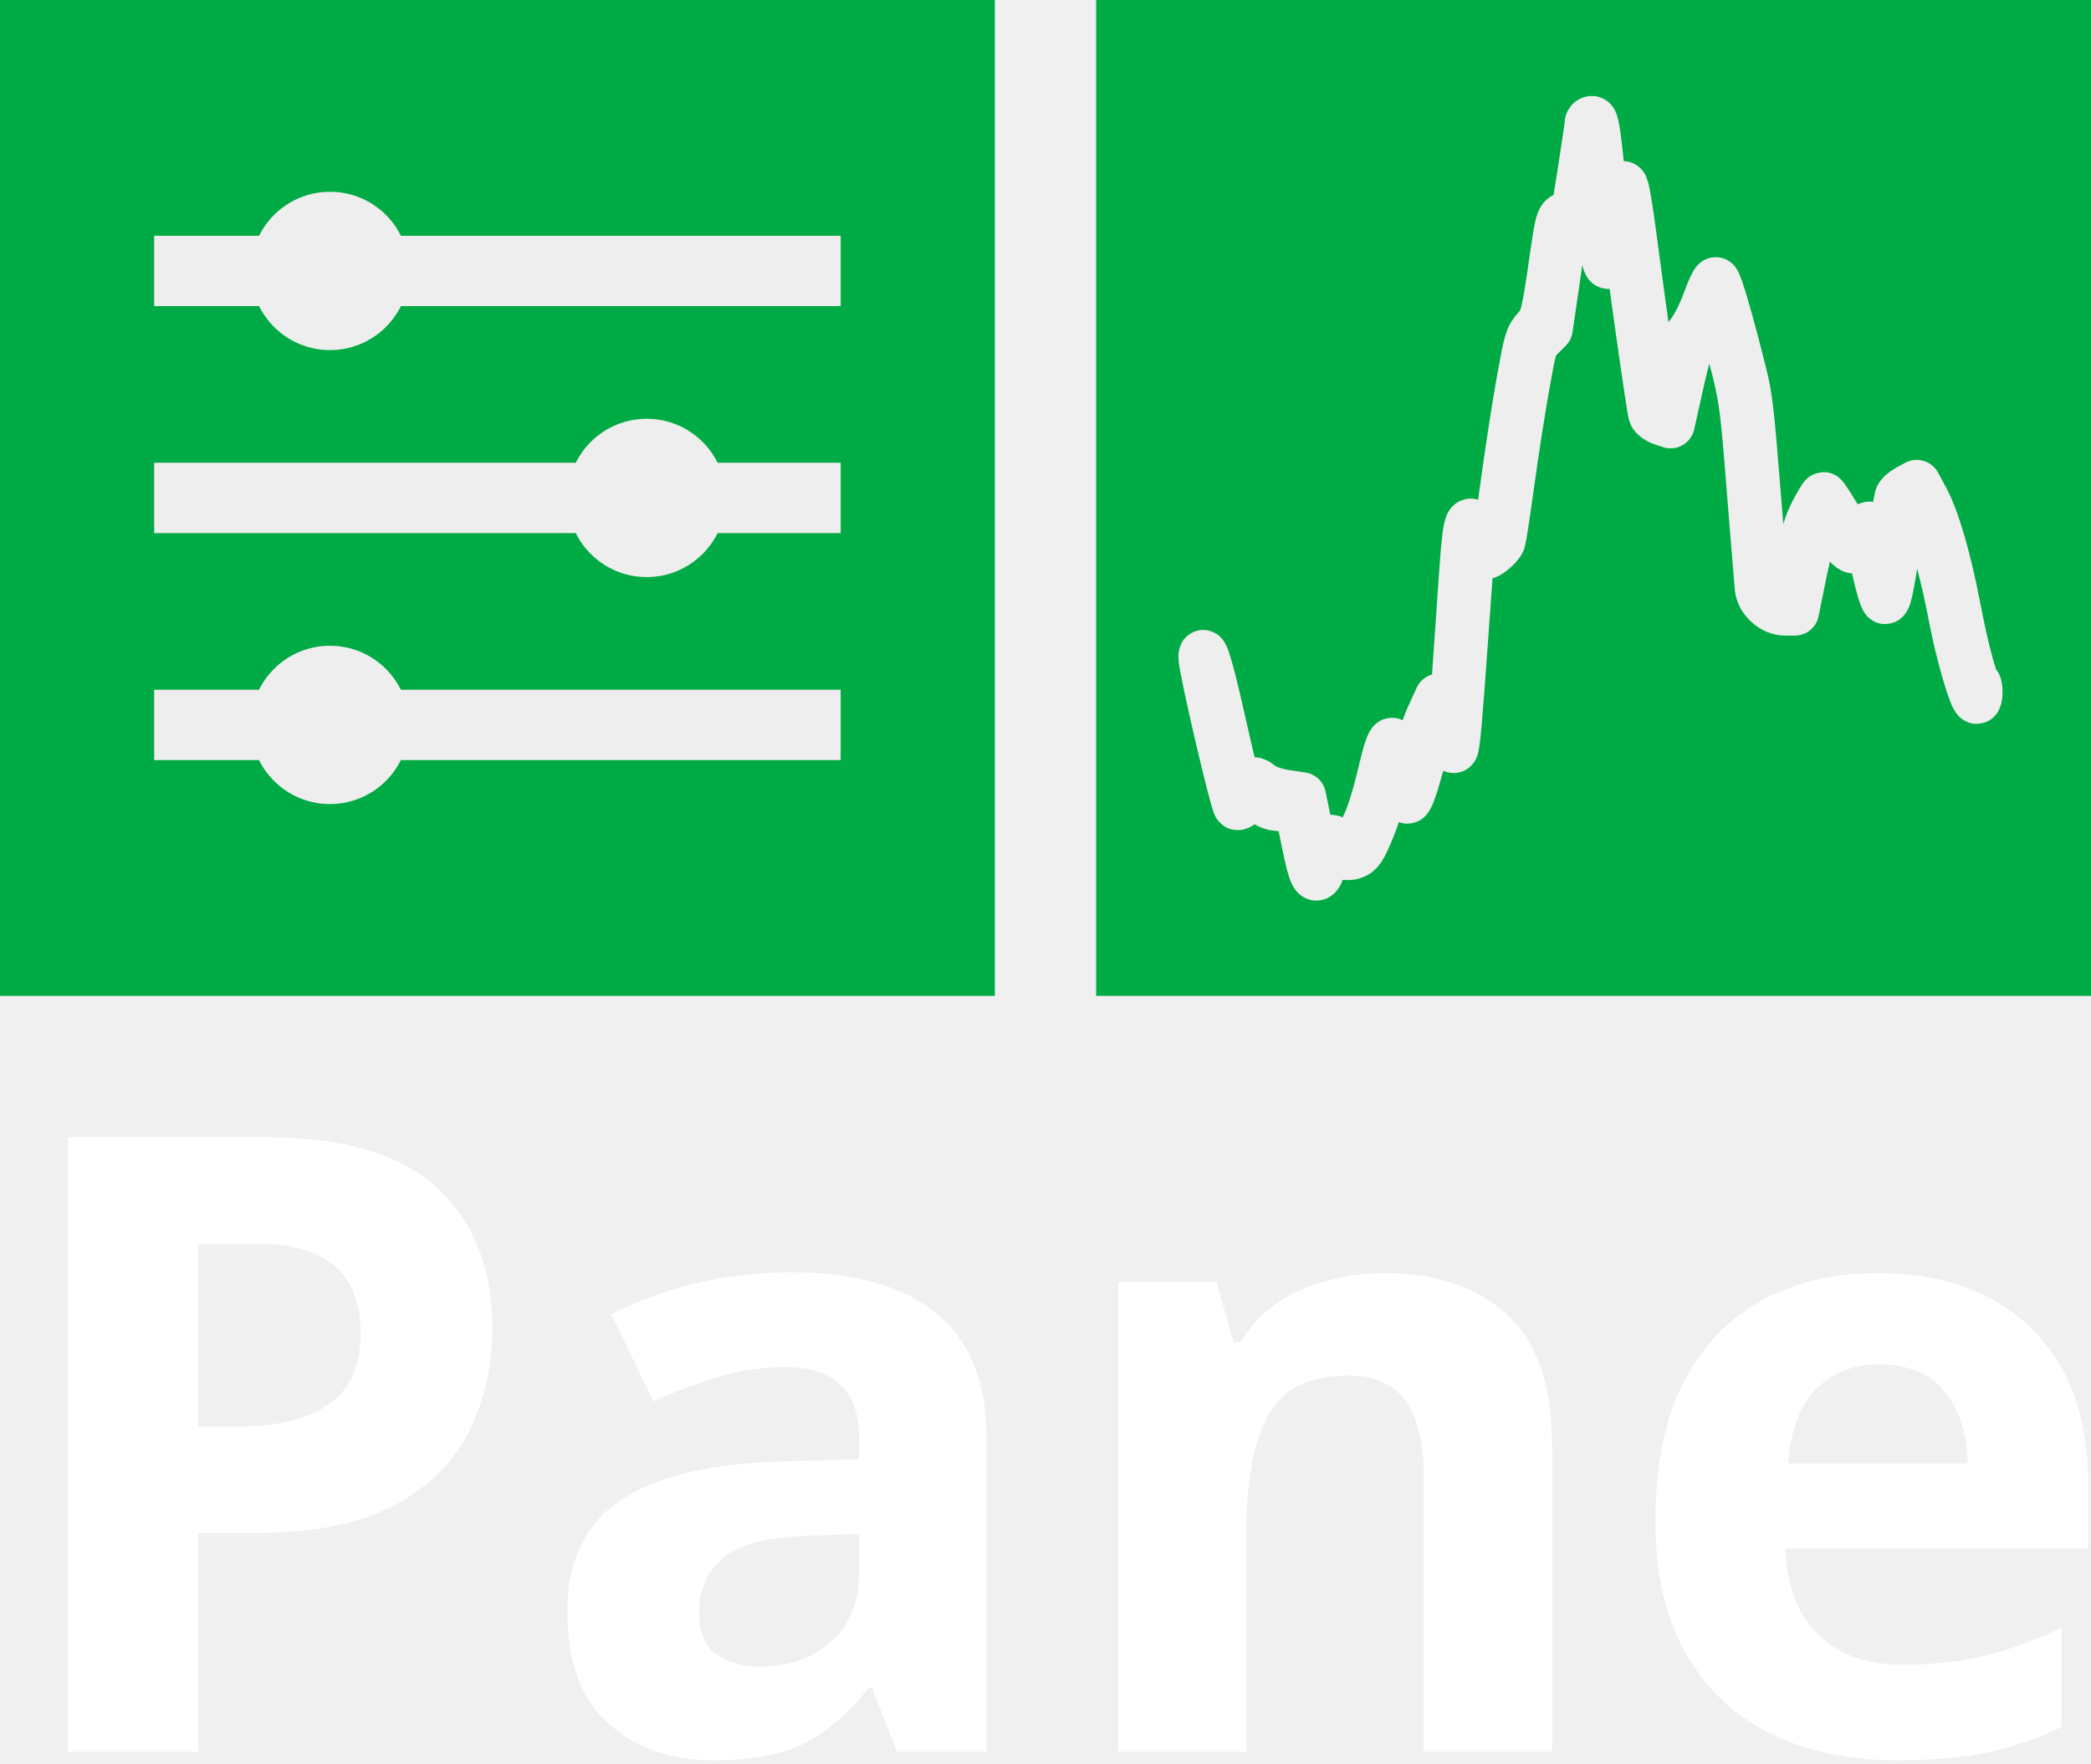
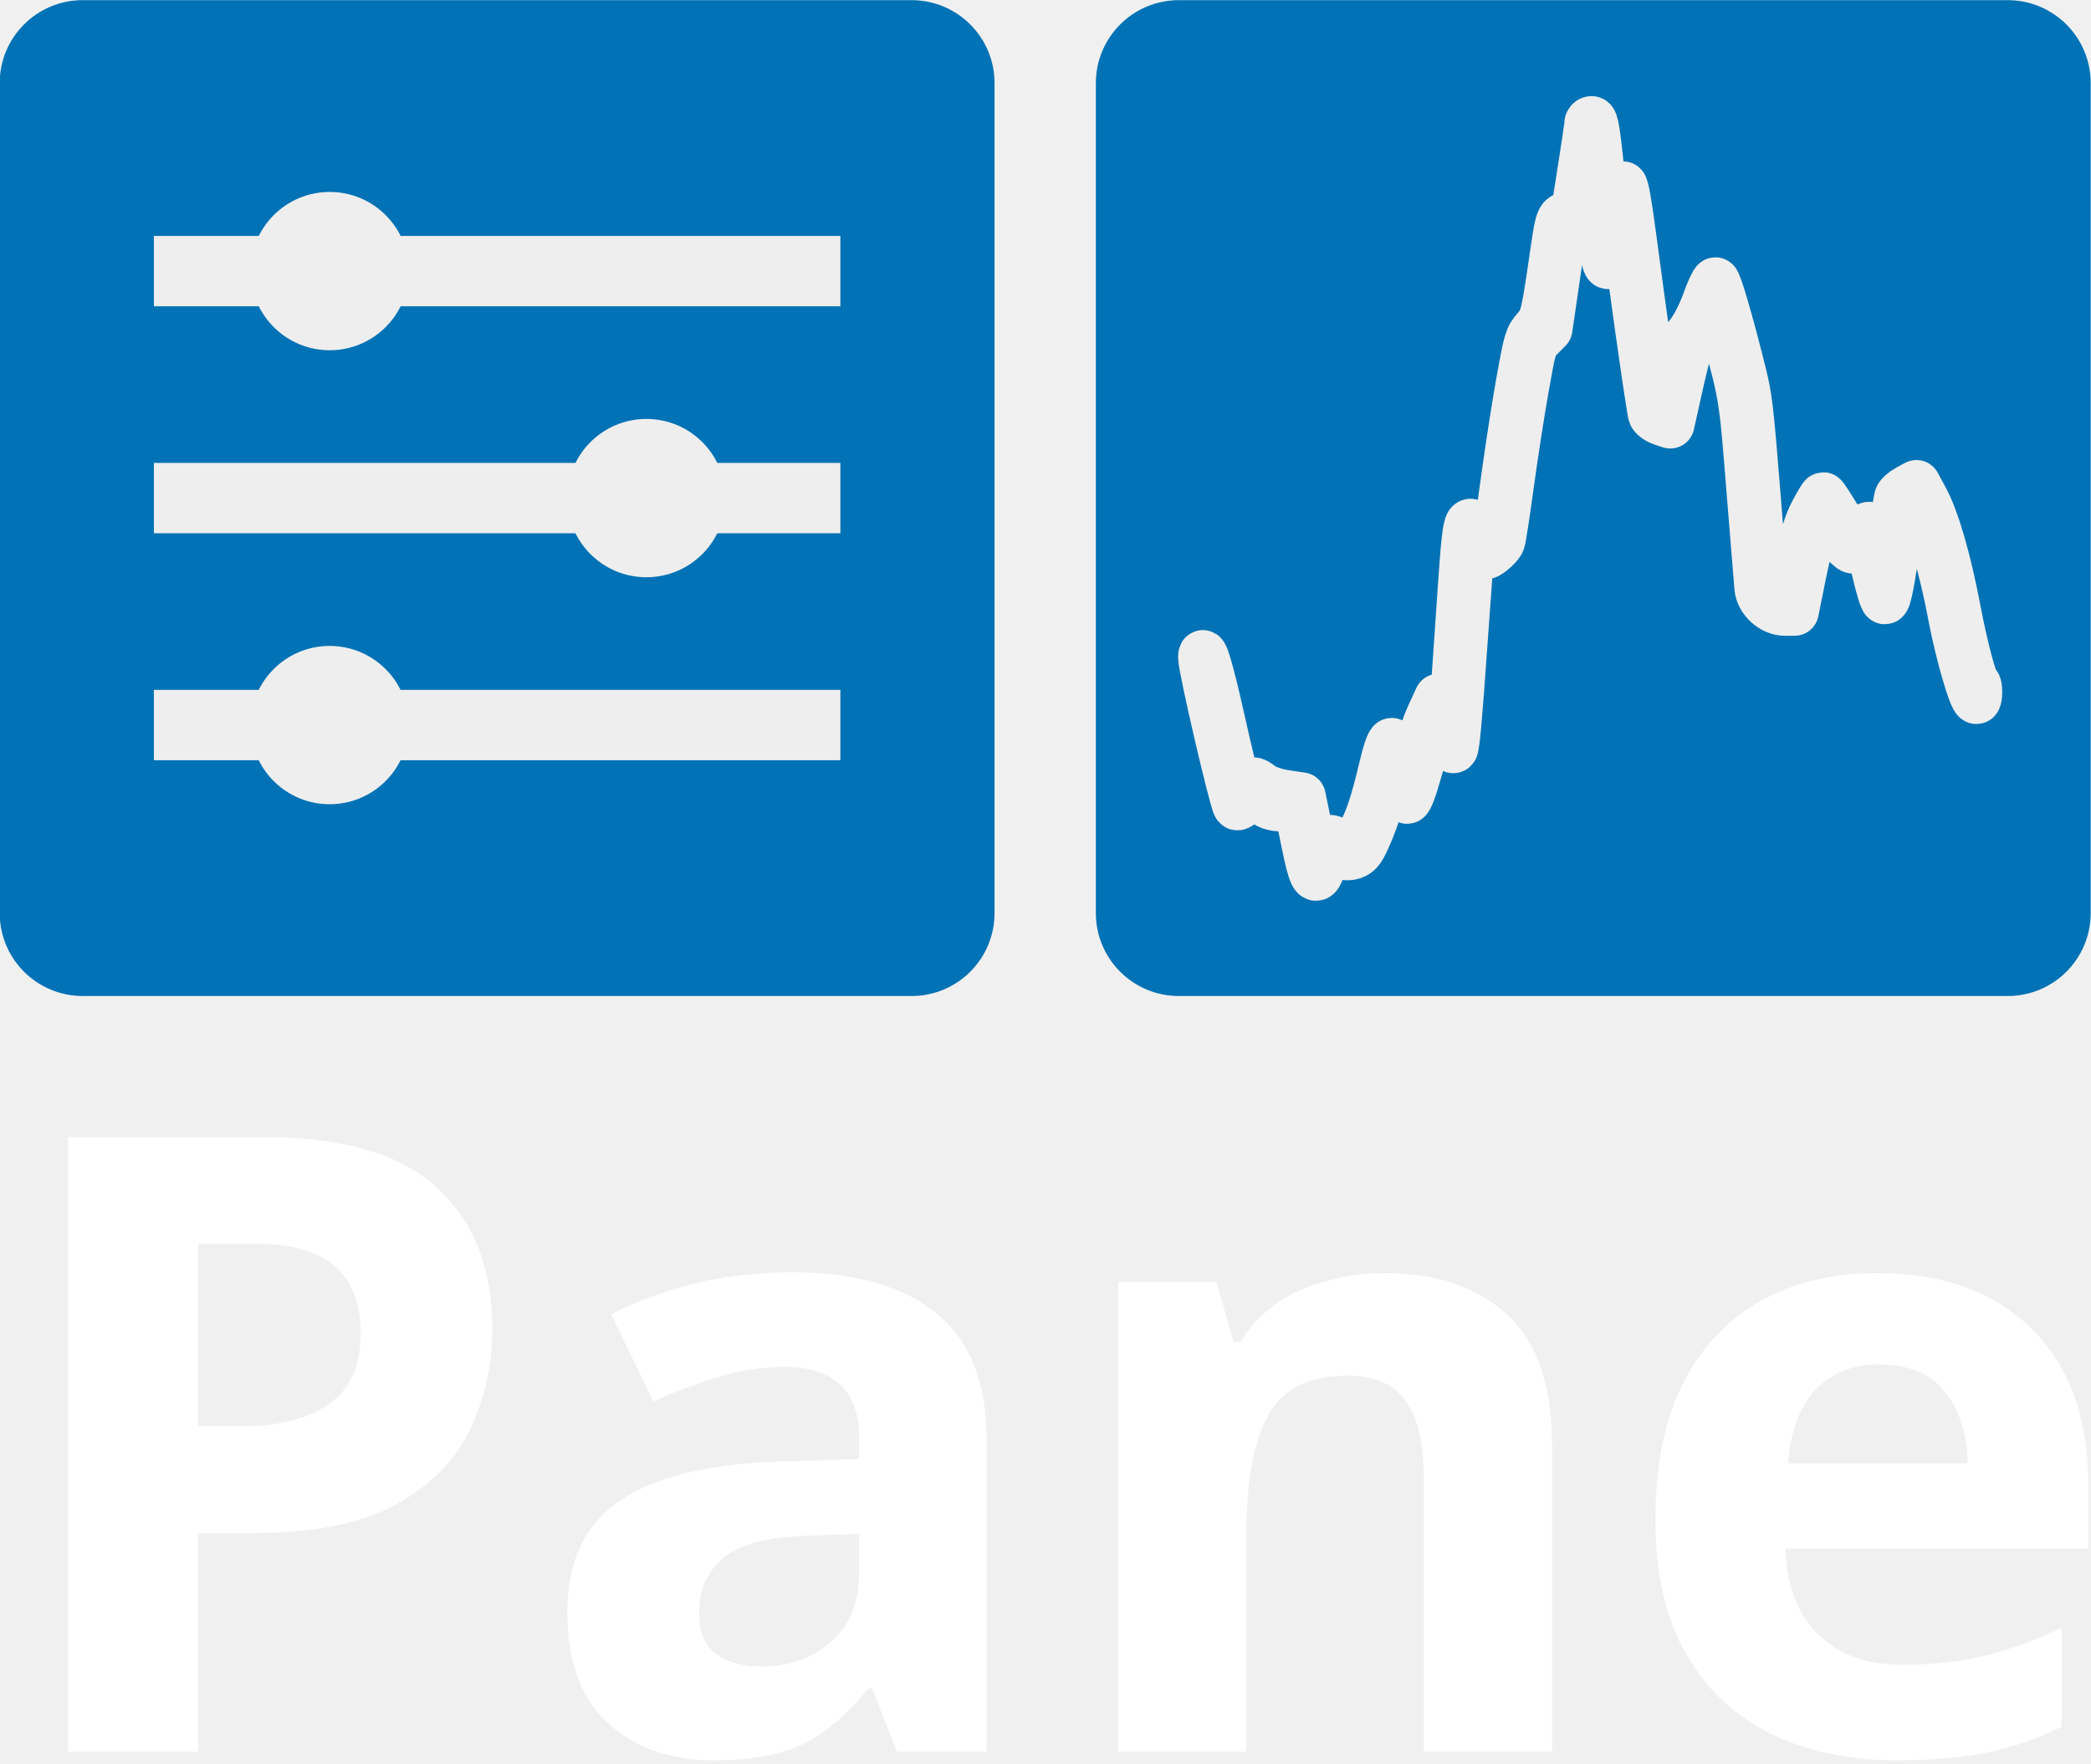
<svg xmlns="http://www.w3.org/2000/svg" version="1.1" id="svg5703" viewBox="0 0 475.507 401.088" height="113.196mm" width="134.199mm">
  <defs id="defs5705">
    <clipPath clipPathUnits="userSpaceOnUse" id="clipPath4197-5">
      <path d="m 23.236,72 548.527,0 0,324.764 -548.527,0 0,-324.764 z" id="path4199-2" />
    </clipPath>
    <clipPath clipPathUnits="userSpaceOnUse" id="clipPath4197-5-7">
      <path d="m 23.236,72 548.527,0 0,324.764 -548.527,0 0,-324.764 z" id="path4199-2-8" />
    </clipPath>
  </defs>
-   <g transform="translate(-127.9608,-80.38989)" id="layer1">
-     <g style="fill:#ffffff;fill-opacity:1" transform="matrix(1.125,0,0,-1.125,44.8227,687.987)" id="g4193-6">
-       <g style="fill:#ffffff;fill-opacity:1" clip-path="url(#clipPath4197-5)" id="g4195-5">
-         <g style="fill:#ffffff;fill-opacity:1" transform="translate(72,186)" id="g4201-7">
-           <text id="text4203-8" style="font-variant:normal;font-weight:bold;font-size:174px;font-family:Ubuntu;-inkscape-font-specification:Ubuntu-Bold;writing-mode:lr-tb;fill:#ffffff;fill-opacity:1;fill-rule:nonzero;stroke:none" transform="scale(1,-1)">
-             <tspan id="tspan4205-9" y="0" x="0 96.396 180.438 270.744 360.18">Panel</tspan>
-           </text>
-         </g>
+   <g style="fill:#ffffff;fill-opacity:1" transform="matrix(1.125,0,0,-1.125,-83.13812,607.5971)" id="g4193-6">
+     <g style="fill:#ffffff;fill-opacity:1" clip-path="url(#clipPath4197-5)" id="g4195-5">
+       <g style="fill:#ffffff;fill-opacity:1" transform="translate(72,186)" id="g4201-7">
+         <text id="text4203-8" style="font-variant:normal;font-weight:bold;font-size:174px;font-family:Ubuntu;-inkscape-font-specification:Ubuntu-Bold;writing-mode:lr-tb;fill:#ffffff;fill-opacity:1;fill-rule:nonzero;stroke:none" transform="scale(1,-1)">
+           <tspan id="tspan4205-9" y="0" x="0 96.396 180.438 270.744 360.18" style="fill:#ffffff">Panel</tspan>
+         </text>
      </g>
    </g>
-     <g transform="matrix(2,0,0,2,2885.843,-2197.143)" id="g5614">
-       <rect style="opacity:1;fill:#00aa44;fill-opacity:1;stroke:none;stroke-width:4;stroke-miterlimit:1;stroke-dasharray:none" id="rect4136-8-8-1" width="113.117" height="113.231" x="-1378.941" y="1138.766" />
-       <g id="g5603">
-         <g id="g5591">
-           <rect style="opacity:1;fill:#eeeeee;fill-opacity:1;stroke:none;stroke-width:4;stroke-miterlimit:1;stroke-dasharray:none" id="rect4327-3-71" width="78.055" height="8" x="-1361.41" y="1165.573" />
-           <circle style="opacity:1;fill:#eeeeee;fill-opacity:1;stroke:none;stroke-width:4;stroke-miterlimit:1;stroke-dasharray:none" id="path4355-79-2" cx="-1341.419" cy="1169.573" r="9" />
-         </g>
-         <g id="g5595">
-           <rect style="opacity:1;fill:#eeeeee;fill-opacity:1;stroke:none;stroke-width:4;stroke-miterlimit:1;stroke-dasharray:none" id="rect4327-5-1-0" width="78.055" height="8" x="-1361.41" y="1191.382" />
-           <circle style="opacity:1;fill:#eeeeee;fill-opacity:1;stroke:none;stroke-width:4;stroke-miterlimit:1;stroke-dasharray:none" id="path4355-7-3-7" cx="-1305.411" cy="1195.382" r="9" />
-         </g>
-         <g id="g5599">
-           <rect style="opacity:1;fill:#eeeeee;fill-opacity:1;stroke:none;stroke-width:1;stroke-miterlimit:4;stroke-dasharray:none" id="rect4327-54-6-2" width="78.055" height="8" x="-1361.41" y="1217.19" />
-           <circle style="opacity:1;fill:#eeeeee;fill-opacity:1;stroke:none;stroke-width:4;stroke-miterlimit:1;stroke-dasharray:none" id="path4355-3-9-8" cx="-1341.427" cy="1221.19" r="9" />
-         </g>
+   </g>
+   <g id="g5614" transform="matrix(2,0,0,2,2757.815,-2277.497)">
+     <rect y="1138.766" x="-1378.941" height="113.231" width="113.117" id="rect4136-8-8-1" style="opacity:1;fill:#0072b5;fill-opacity:1;stroke:none;stroke-width:4;stroke-miterlimit:1;stroke-dasharray:none" ry="9.433" />
+     <g id="g5603">
+       <g id="g5591">
+         <rect y="1165.573" x="-1361.41" height="8" width="78.055" id="rect4327-3-71" style="opacity:1;fill:#eeeeee;fill-opacity:1;stroke:none;stroke-width:4;stroke-miterlimit:1;stroke-dasharray:none" />
+         <circle r="9" cy="1169.573" cx="-1341.419" id="path4355-79-2" style="opacity:1;fill:#eeeeee;fill-opacity:1;stroke:none;stroke-width:4;stroke-miterlimit:1;stroke-dasharray:none" />
+       </g>
+       <g id="g5595">
+         <rect y="1191.382" x="-1361.41" height="8" width="78.055" id="rect4327-5-1-0" style="opacity:1;fill:#eeeeee;fill-opacity:1;stroke:none;stroke-width:4;stroke-miterlimit:1;stroke-dasharray:none" />
+         <circle r="9" cy="1195.382" cx="-1305.411" id="path4355-7-3-7" style="opacity:1;fill:#eeeeee;fill-opacity:1;stroke:none;stroke-width:4;stroke-miterlimit:1;stroke-dasharray:none" />
+       </g>
+       <g id="g5599">
+         <rect y="1217.19" x="-1361.41" height="8" width="78.055" id="rect4327-54-6-2" style="opacity:1;fill:#eeeeee;fill-opacity:1;stroke:none;stroke-width:1;stroke-miterlimit:4;stroke-dasharray:none" />
+         <circle r="9" cy="1221.19" cx="-1341.427" id="path4355-3-9-8" style="opacity:1;fill:#eeeeee;fill-opacity:1;stroke:none;stroke-width:4;stroke-miterlimit:1;stroke-dasharray:none" />
      </g>
    </g>
-     <rect transform="scale(1,-1)" y="-306.851" x="377.235" height="226.461" width="226.233" id="rect4136-8-3-0-1" style="opacity:1;fill:#00aa44;fill-opacity:1;stroke:none;stroke-width:4;stroke-miterlimit:1;stroke-dasharray:none" />
-     <path id="path4800-0" d="m 424.833,271.797 -1.593,-7.855 -3.277,0 c -2.502,0 -3.72,-0.441 -5.155,-1.866 l -1.879,-1.866 -1.641,1.956 c -0.903,1.075 -1.807,1.725 -2.01,1.444 -0.828,-1.15 -7.846,-31.35 -7.846,-33.765 0,-2.814 1.706,2.94 4.241,14.301 1.519,6.808 3.092,13.339 3.497,14.514 l 0.735,2.135 1.56,-1.58 c 1.446,-1.465 1.683,-1.481 3.244,-0.219 0.926,0.749 3.398,1.618 5.493,1.93 l 3.81,0.569 1.508,7.334 c 0.83,4.033 1.643,7.334 1.807,7.334 0.164,0 0.856,-1.216 1.539,-2.701 1.231,-2.681 1.257,-2.693 3.323,-1.655 4.246,2.134 6.885,-2.14 10.28,-16.652 0.868,-3.709 1.659,-6.047 2.047,-6.044 0.348,0 1.244,2.161 1.992,4.796 0.748,2.635 1.451,4.793 1.562,4.796 0.112,0 0.932,-2.647 1.824,-5.887 0.892,-3.241 2.433,-7.659 3.424,-9.819 l 1.803,-3.928 1.48,3.825 c 1.263,3.264 1.51,3.584 1.688,2.182 0.116,-0.903 0.876,-11.56 1.694,-23.68 1.65,-24.463 1.606,-24.253 4.172,-19.857 1.558,2.669 2.871,2.683 4.397,0.048 0.046,-0.084 0.866,-5.823 1.817,-12.756 0.951,-6.933 2.507,-16.892 3.457,-22.133 1.653,-9.12 1.803,-9.615 3.495,-11.546 1.9,-2.168 2.08,-2.919 4.16,-17.329 1.114,-7.717 1.33,-8.292 3.117,-8.292 l 1.466,0 1.595,-10.094 c 0.877,-5.551 1.595,-10.461 1.595,-10.91 0,-0.449 0.328,-0.817 0.729,-0.817 0.62,0 0.945,2.03 2.167,13.529 0.791,7.441 1.556,13.526 1.7,13.524 0.142,0 0.816,-2.752 1.493,-6.11 0.677,-3.358 1.476,-6.105 1.774,-6.105 0.361,0 1.088,4.141 2.181,12.437 0.902,6.841 2.45,18.196 3.441,25.234 1.764,12.527 1.827,12.805 2.999,13.206 0.658,0.225 1.346,0.212 1.529,-0.03 0.182,-0.242 1.015,-3.733 1.851,-7.758 1.346,-6.481 1.73,-7.584 3.36,-9.64 1.013,-1.276 2.592,-4.415 3.51,-6.975 0.919,-2.56 1.883,-4.654 2.143,-4.654 0.482,0 3.213,9.375 6.014,20.636 1.44,5.789 1.672,7.753 3.261,27.493 l 1.711,21.259 1.344,1.526 c 0.739,0.839 2.148,1.526 3.132,1.527 l 1.789,0 1.676,-8.332 c 1.336,-6.644 2.048,-9.032 3.511,-11.783 1.009,-1.898 1.941,-3.45 2.071,-3.45 0.128,0 1.264,1.699 2.52,3.776 3.46,5.721 4.311,6.314 6.128,4.267 0.825,-0.93 1.724,-1.511 1.999,-1.292 0.275,0.219 1.127,3.195 1.893,6.614 l 1.394,6.216 1.441,-9.195 c 0.792,-5.057 1.557,-9.619 1.7,-10.138 0.142,-0.519 1.129,-1.413 2.192,-1.986 l 1.932,-1.041 1.805,3.322 c 2.458,4.524 5.148,13.763 7.297,25.063 1.708,8.984 3.895,17.162 4.588,17.162 0.176,0 0.323,0.785 0.323,1.746 0,0.96 -0.164,1.745 -0.366,1.745 -0.833,0 -3.925,-10.656 -5.45,-18.78 -1.989,-10.597 -4.945,-21.033 -7.019,-24.775 -1.451,-2.618 -1.623,-2.719 -3.033,-1.772 -1.413,0.951 -1.542,1.342 -2.382,7.238 -1.616,11.346 -2.393,15.396 -2.953,15.396 -0.303,0 -1.262,-3.176 -2.131,-7.057 -1.272,-5.685 -1.708,-6.938 -2.239,-6.439 -2.651,2.489 -2.711,2.501 -4.365,0.826 -0.898,-0.909 -2.354,-2.944 -3.237,-4.52 -0.883,-1.577 -1.78,-2.869 -1.994,-2.871 -1.1,-0.02 -3.246,6.273 -4.837,14.171 l -1.715,8.509 -2.229,0 c -2.831,0 -5.686,-2.591 -5.964,-5.412 -0.108,-1.104 -0.917,-11.04 -1.797,-22.081 -1.731,-21.719 -1.658,-21.267 -5.956,-36.875 -1.09,-3.96 -2.078,-7.2 -2.194,-7.201 -0.118,-8e-4 -0.857,1.9 -1.647,4.225 -0.85,2.502 -2.085,4.885 -3.028,5.84 -1.42,1.438 -1.803,2.552 -3.526,10.266 l -1.933,8.652 -1.822,-0.595 c -1.002,-0.327 -2.026,-1.056 -2.276,-1.619 -0.381,-0.859 -5.365,-36.039 -6.173,-43.573 -0.14,-1.32 -0.423,-2.4 -0.626,-2.4 -0.204,0 -0.913,2.765 -1.577,6.146 -1.763,8.964 -2.139,8.25 -3.79,-7.191 -0.753,-7.046 -1.482,-13.058 -1.621,-13.358 -0.136,-0.3 -0.727,2.719 -1.307,6.71 -1.473,10.117 -1.822,11.184 -3.669,11.184 l -1.519,0 -1.678,11.492 -1.679,11.493 -1.811,1.818 c -1.79,1.797 -1.831,1.934 -3.585,11.855 -0.976,5.521 -2.496,15.34 -3.378,21.82 -0.882,6.481 -1.772,12.245 -1.977,12.81 -0.204,0.565 -1.132,1.609 -2.06,2.319 -1.626,1.244 -1.74,1.212 -3.115,-0.887 -0.785,-1.198 -1.51,-1.993 -1.61,-1.767 -0.1,0.226 -0.911,10.91 -1.8,23.742 -1.149,16.568 -1.775,23.466 -2.16,23.798 -0.317,0.273 -0.97,-0.747 -1.57,-2.446 -0.564,-1.603 -1.247,-3.527 -1.516,-4.276 -0.428,-1.191 -0.681,-0.888 -2.027,2.428 -0.846,2.084 -2.283,6.502 -3.194,9.819 -0.965,3.513 -1.924,6.03 -2.297,6.03 -0.36,0 -1.207,-2.101 -1.936,-4.8 -0.712,-2.64 -1.389,-4.797 -1.505,-4.793 -0.116,0 -0.821,2.597 -1.569,5.763 -0.748,3.166 -2.322,8.043 -3.497,10.838 -1.826,4.343 -2.397,5.166 -3.922,5.662 -0.982,0.319 -2.451,0.168 -3.265,-0.338 -1.254,-0.778 -1.638,-0.664 -2.524,0.754 -0.575,0.919 -1.269,2.278 -1.543,3.021 -1.076,2.912 -1.796,1.545 -3.429,-6.505 z" style="fill-opacity:1;stroke:#eeeeee;stroke-width:11;stroke-linejoin:round;stroke-miterlimit:0;stroke-dasharray:none" />
  </g>
+   <rect style="fill:#0072b5;fill-opacity:1;stroke:none;stroke-width:4;stroke-miterlimit:1;stroke-dasharray:none" id="rect4136-8-3-0-1" width="226.233" height="226.461" x="249.206" y="-226.498" transform="scale(1,-1)" ry="18.866" />
+   <path style="fill-opacity:1;stroke:#eeeeee;stroke-width:11;stroke-linejoin:round;stroke-miterlimit:0;stroke-dasharray:none" d="m 296.805,191.444 -1.593,-7.855 h -3.277 c -2.502,0 -3.72,-0.441 -5.155,-1.866 l -1.879,-1.866 -1.641,1.956 c -0.903,1.075 -1.807,1.725 -2.01,1.444 -0.828,-1.15 -7.846,-31.35 -7.846,-33.765 0,-2.814 1.706,2.94 4.241,14.301 1.519,6.808 3.092,13.339 3.497,14.514 l 0.735,2.135 1.56,-1.58 c 1.446,-1.465 1.683,-1.481 3.244,-0.219 0.926,0.749 3.398,1.618 5.493,1.93 l 3.81,0.569 1.508,7.334 c 0.83,4.033 1.643,7.334 1.807,7.334 0.164,0 0.856,-1.216 1.539,-2.701 1.231,-2.681 1.257,-2.693 3.323,-1.655 4.246,2.134 6.885,-2.14 10.28,-16.652 0.868,-3.709 1.659,-6.047 2.047,-6.044 0.348,0 1.244,2.161 1.992,4.796 0.748,2.635 1.451,4.793 1.562,4.796 0.112,0 0.932,-2.647 1.824,-5.887 0.892,-3.241 2.433,-7.659 3.424,-9.819 l 1.803,-3.928 1.48,3.825 c 1.263,3.264 1.51,3.584 1.688,2.182 0.116,-0.903 0.876,-11.56 1.694,-23.68 1.65,-24.463 1.606,-24.253 4.172,-19.857 1.558,2.669 2.871,2.683 4.397,0.048 0.046,-0.084 0.866,-5.823 1.817,-12.756 0.951,-6.933 2.507,-16.892 3.457,-22.133 1.653,-9.12 1.803,-9.615 3.495,-11.546 1.9,-2.168 2.08,-2.919 4.16,-17.329 1.114,-7.717 1.33,-8.292 3.117,-8.292 h 1.466 l 1.595,-10.094 c 0.877,-5.551 1.595,-10.461 1.595,-10.91 0,-0.449 0.328,-0.817 0.729,-0.817 0.62,0 0.945,2.03 2.167,13.529 0.791,7.441 1.556,13.526 1.7,13.524 0.142,0 0.816,-2.752 1.493,-6.11 0.677,-3.358 1.476,-6.105 1.774,-6.105 0.361,0 1.088,4.141 2.181,12.437 0.902,6.841 2.45,18.196 3.441,25.234 1.764,12.527 1.827,12.805 2.999,13.206 0.658,0.225 1.346,0.212 1.529,-0.03 0.182,-0.242 1.015,-3.733 1.851,-7.758 1.346,-6.481 1.73,-7.584 3.36,-9.64 1.013,-1.276 2.592,-4.415 3.51,-6.975 0.919,-2.56 1.883,-4.654 2.143,-4.654 0.482,0 3.213,9.375 6.014,20.636 1.44,5.789 1.672,7.753 3.261,27.493 l 1.711,21.259 1.344,1.526 c 0.739,0.839 2.148,1.526 3.132,1.527 h 1.789 l 1.676,-8.332 c 1.336,-6.644 2.048,-9.032 3.511,-11.783 1.009,-1.898 1.941,-3.45 2.071,-3.45 0.128,0 1.264,1.699 2.52,3.776 3.46,5.721 4.311,6.314 6.128,4.267 0.825,-0.93 1.724,-1.511 1.999,-1.292 0.275,0.219 1.127,3.195 1.893,6.614 l 1.394,6.216 1.441,-9.195 c 0.792,-5.057 1.557,-9.619 1.7,-10.138 0.142,-0.519 1.129,-1.413 2.192,-1.986 l 1.932,-1.041 1.805,3.322 c 2.458,4.524 5.148,13.763 7.297,25.063 1.708,8.984 3.895,17.162 4.588,17.162 0.176,0 0.323,0.785 0.323,1.746 0,0.96 -0.164,1.745 -0.366,1.745 -0.833,0 -3.925,-10.656 -5.45,-18.78 -1.989,-10.597 -4.945,-21.033 -7.019,-24.775 -1.451,-2.618 -1.623,-2.719 -3.033,-1.772 -1.413,0.951 -1.542,1.342 -2.382,7.238 -1.616,11.346 -2.393,15.396 -2.953,15.396 -0.303,0 -1.262,-3.176 -2.131,-7.057 -1.272,-5.685 -1.708,-6.938 -2.239,-6.439 -2.651,2.489 -2.711,2.501 -4.365,0.826 -0.898,-0.909 -2.354,-2.944 -3.237,-4.52 -0.883,-1.577 -1.78,-2.869 -1.994,-2.871 -1.1,-0.02 -3.246,6.273 -4.837,14.171 l -1.715,8.509 h -2.229 c -2.831,0 -5.686,-2.591 -5.964,-5.412 -0.108,-1.104 -0.917,-11.04 -1.797,-22.081 -1.731,-21.719 -1.658,-21.267 -5.956,-36.875 -1.09,-3.96 -2.078,-7.2 -2.194,-7.201 -0.118,-8e-4 -0.857,1.9 -1.647,4.225 -0.85,2.502 -2.085,4.885 -3.028,5.84 -1.42,1.438 -1.803,2.552 -3.526,10.266 l -1.933,8.652 -1.822,-0.595 c -1.002,-0.327 -2.026,-1.056 -2.276,-1.619 -0.381,-0.859 -5.365,-36.039 -6.173,-43.573 -0.14,-1.32 -0.423,-2.4 -0.626,-2.4 -0.204,0 -0.913,2.765 -1.577,6.146 -1.763,8.964 -2.139,8.25 -3.79,-7.191 -0.753,-7.046 -1.482,-13.058 -1.621,-13.358 -0.136,-0.3 -0.727,2.719 -1.307,6.71 -1.473,10.117 -1.822,11.184 -3.669,11.184 h -1.519 l -1.678,11.492 -1.679,11.493 -1.811,1.818 c -1.79,1.797 -1.831,1.934 -3.585,11.855 -0.976,5.521 -2.496,15.34 -3.378,21.82 -0.882,6.481 -1.772,12.245 -1.977,12.81 -0.204,0.565 -1.132,1.609 -2.06,2.319 -1.626,1.244 -1.74,1.212 -3.115,-0.887 -0.785,-1.198 -1.51,-1.993 -1.61,-1.767 -0.1,0.226 -0.911,10.91 -1.8,23.742 -1.149,16.568 -1.775,23.466 -2.16,23.798 -0.317,0.273 -0.97,-0.747 -1.57,-2.446 -0.564,-1.603 -1.247,-3.527 -1.516,-4.276 -0.428,-1.191 -0.681,-0.888 -2.027,2.428 -0.846,2.084 -2.283,6.502 -3.194,9.819 -0.965,3.513 -1.924,6.03 -2.297,6.03 -0.36,0 -1.207,-2.101 -1.936,-4.8 -0.712,-2.64 -1.389,-4.797 -1.505,-4.793 -0.116,0 -0.821,2.597 -1.569,5.763 -0.748,3.166 -2.322,8.043 -3.497,10.838 -1.826,4.343 -2.397,5.166 -3.922,5.662 -0.982,0.319 -2.451,0.168 -3.265,-0.338 -1.254,-0.778 -1.638,-0.664 -2.524,0.754 -0.575,0.919 -1.269,2.278 -1.543,3.021 -1.076,2.912 -1.796,1.545 -3.429,-6.505 z" id="path4800-0" />
</svg>
